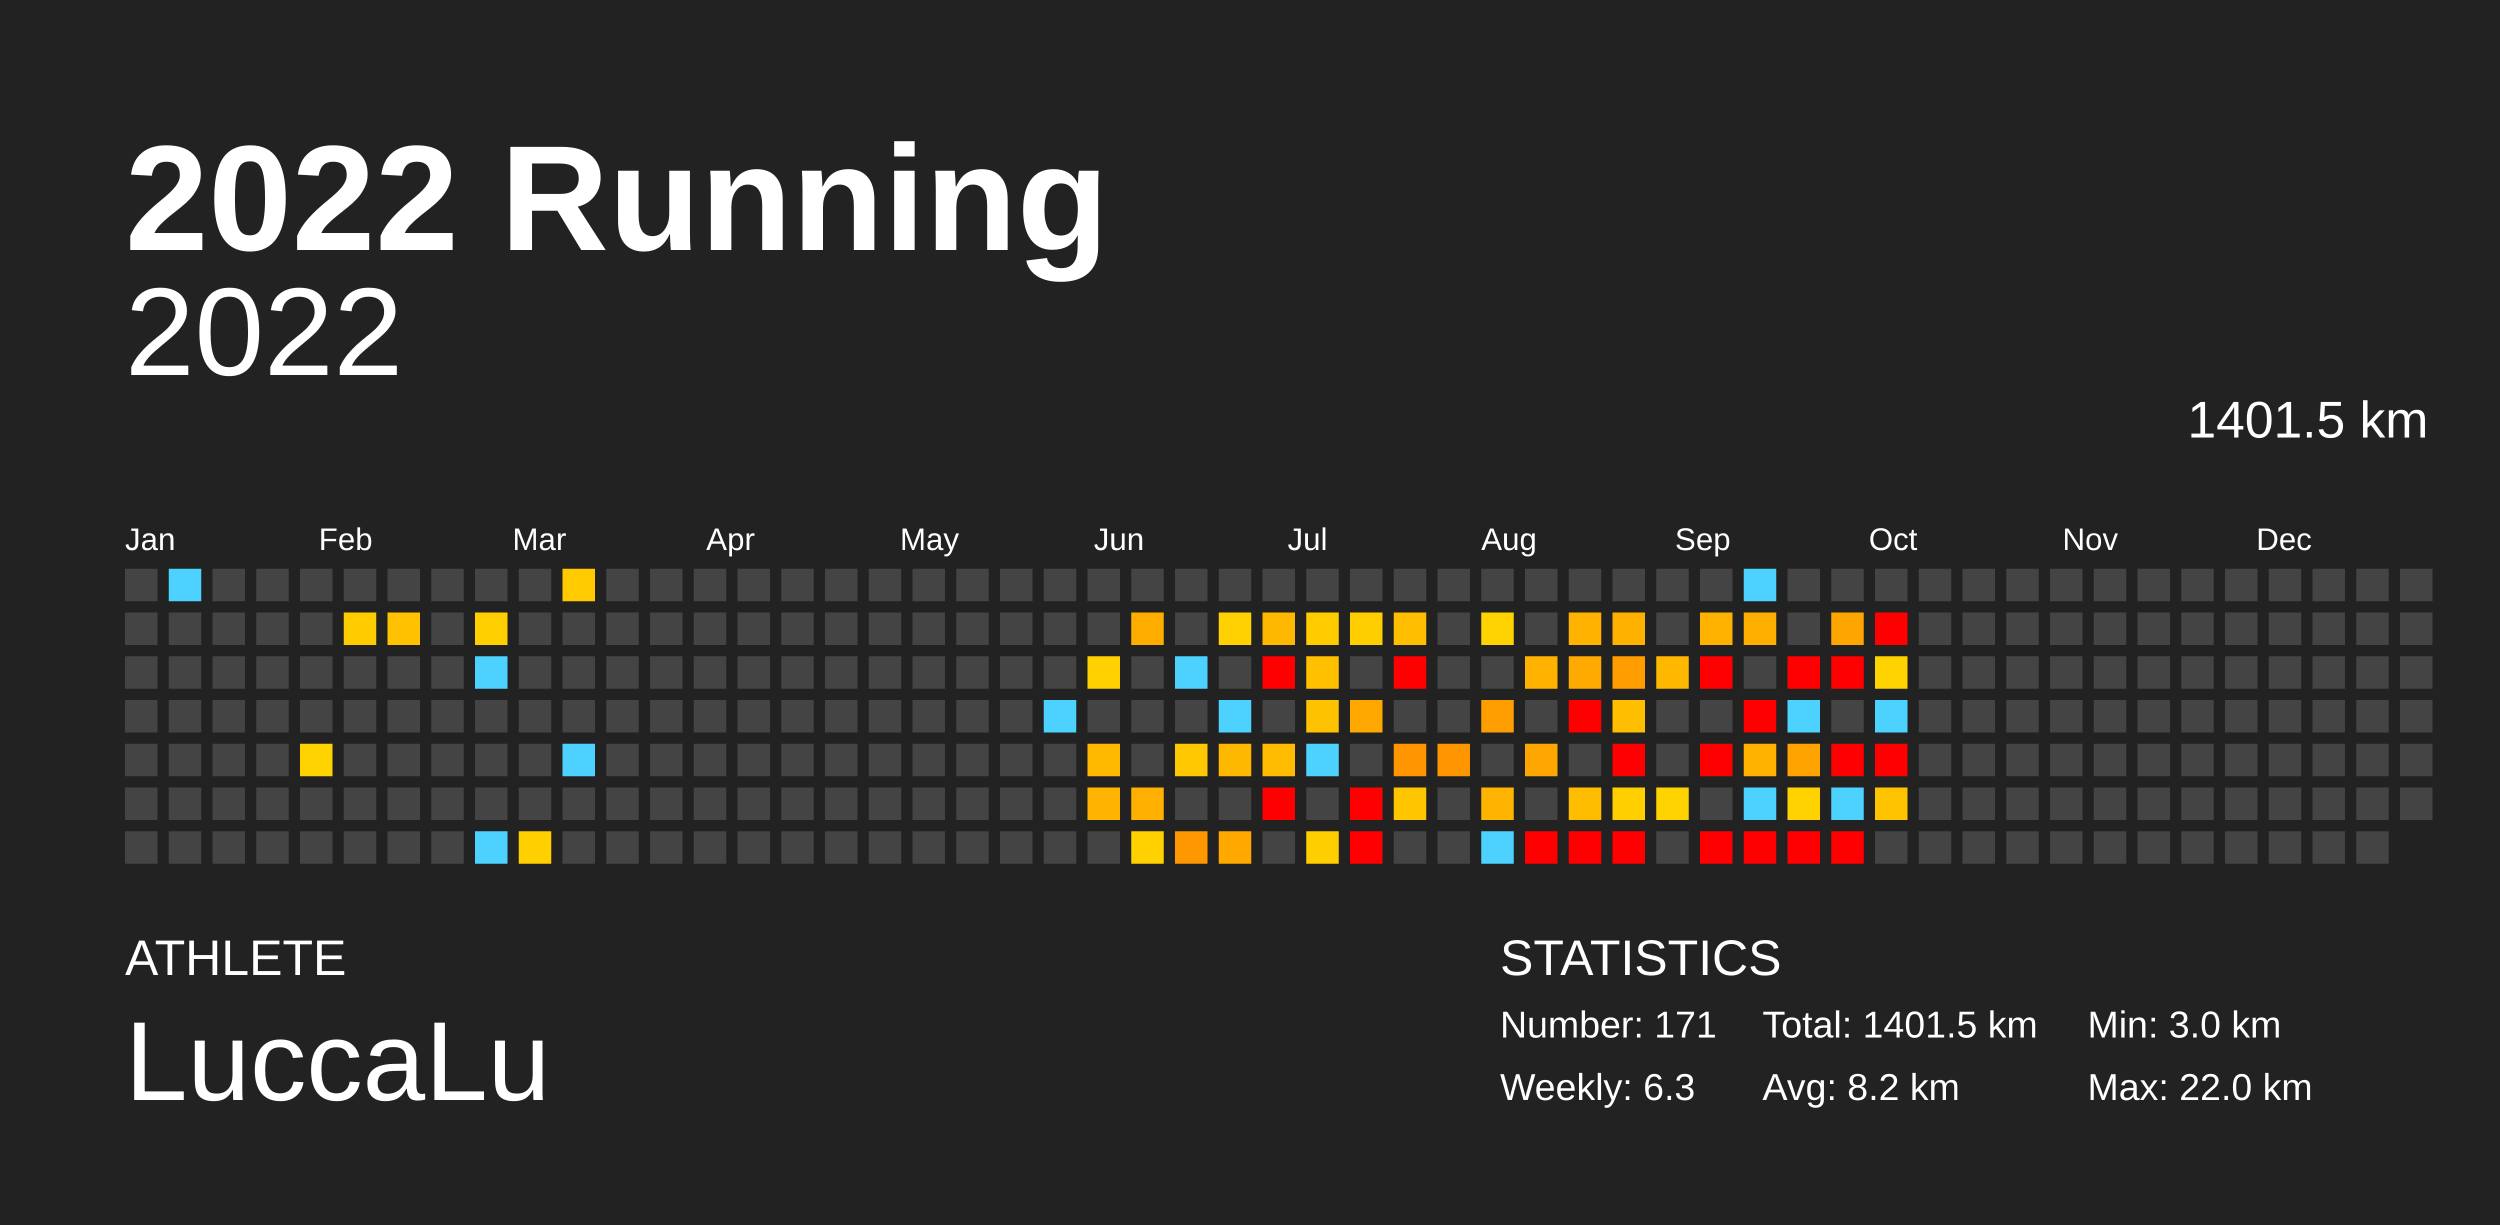
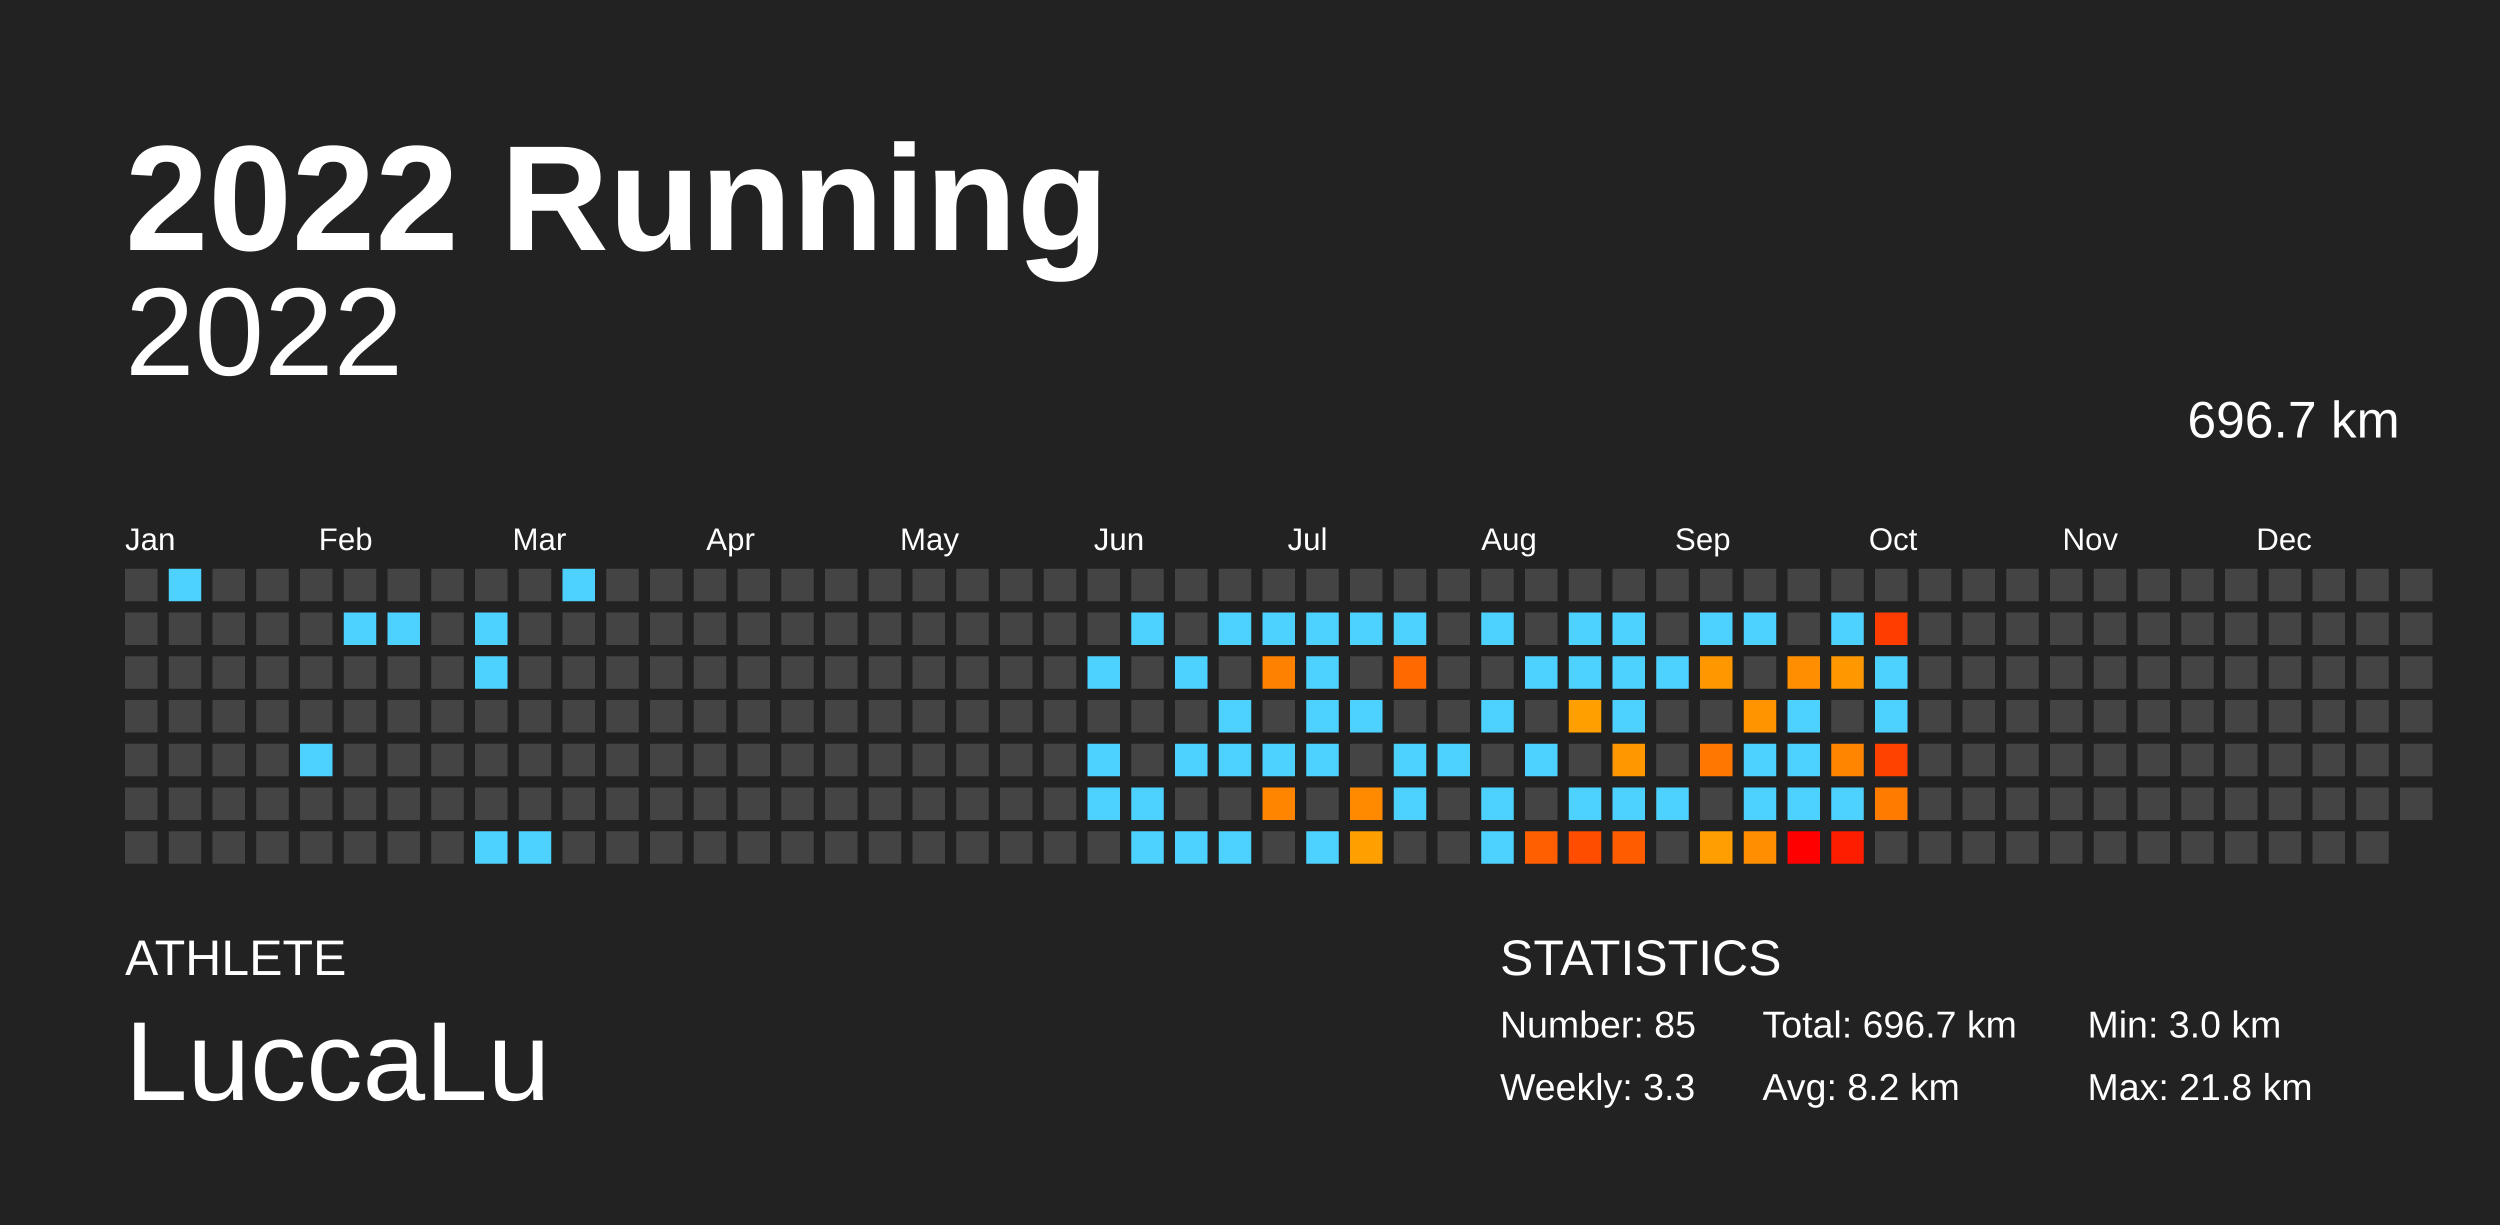
<svg xmlns="http://www.w3.org/2000/svg" baseProfile="full" height="98mm" version="1.1" viewBox="0,0,200,98" width="200mm">
  <defs />
  <rect fill="#222222" height="98" width="200" x="0" y="0" />
  <text fill="#FFFFFF" style="font-size:12px; font-family:Arial; font-weight:bold;" x="10" y="20">2022 Running</text>
  <text fill="#FFFFFF" style="font-size:4px; font-family:Arial" x="10" y="78">ATHLETE</text>
  <text fill="#FFFFFF" style="font-size:9px; font-family:Arial" x="10" y="88">LuccaLu</text>
  <text fill="#FFFFFF" style="font-size:4px; font-family:Arial" x="120" y="78">STATISTICS</text>
-   <text fill="#FFFFFF" style="font-size:3px; font-family:Arial" x="120" y="83">Number: 171</text>
-   <text fill="#FFFFFF" style="font-size:3px; font-family:Arial" x="120" y="88">Weekly: 6.3</text>
-   <text fill="#FFFFFF" style="font-size:3px; font-family:Arial" x="141" y="83">Total: 1401.5 km</text>
+   <text fill="#FFFFFF" style="font-size:3px; font-family:Arial" x="120" y="83">Number: 85</text>
+   <text fill="#FFFFFF" style="font-size:3px; font-family:Arial" x="120" y="88">Weekly: 3.3</text>
+   <text fill="#FFFFFF" style="font-size:3px; font-family:Arial" x="141" y="83">Total: 696.7 km</text>
  <text fill="#FFFFFF" style="font-size:3px; font-family:Arial" x="141" y="88">Avg: 8.2 km</text>
  <text fill="#FFFFFF" style="font-size:3px; font-family:Arial" x="167" y="83">Min: 3.0 km</text>
-   <text fill="#FFFFFF" style="font-size:3px; font-family:Arial" x="167" y="88">Max: 22.0 km</text>
+   <text fill="#FFFFFF" style="font-size:3px; font-family:Arial" x="167" y="88">Max: 21.8 km</text>
  <text alignment-baseline="hanging" fill="#FFFFFF" style="font-size:10.0px; font-family:Arial;" x="10" y="30">2022</text>
-   <text alignment-baseline="hanging" fill="#FFFFFF" style="font-size:4.125px; font-family:Arial;" x="175" y="35">1401.5 km</text>
+   <text alignment-baseline="hanging" fill="#FFFFFF" style="font-size:4.125px; font-family:Arial;" x="175" y="35">696.7 km</text>
  <text fill="#FFFFFF" style="font-size:2.5px; font-family:Arial" x="10.0" y="44">Jan</text>
  <text fill="#FFFFFF" style="font-size:2.5px; font-family:Arial" x="25.5" y="44">Feb</text>
  <text fill="#FFFFFF" style="font-size:2.5px; font-family:Arial" x="41.0" y="44">Mar</text>
  <text fill="#FFFFFF" style="font-size:2.5px; font-family:Arial" x="56.5" y="44">Apr</text>
  <text fill="#FFFFFF" style="font-size:2.5px; font-family:Arial" x="72.0" y="44">May</text>
  <text fill="#FFFFFF" style="font-size:2.5px; font-family:Arial" x="87.5" y="44">Jun</text>
  <text fill="#FFFFFF" style="font-size:2.5px; font-family:Arial" x="103.0" y="44">Jul</text>
  <text fill="#FFFFFF" style="font-size:2.5px; font-family:Arial" x="118.5" y="44">Aug</text>
  <text fill="#FFFFFF" style="font-size:2.5px; font-family:Arial" x="134.0" y="44">Sep</text>
  <text fill="#FFFFFF" style="font-size:2.5px; font-family:Arial" x="149.5" y="44">Oct</text>
  <text fill="#FFFFFF" style="font-size:2.5px; font-family:Arial" x="165.0" y="44">Nov</text>
  <text fill="#FFFFFF" style="font-size:2.5px; font-family:Arial" x="180.5" y="44">Dec</text>
  <rect fill="#444444" height="2.6" width="2.6" x="10.0" y="45.5" />
  <rect fill="#444444" height="2.6" width="2.6" x="10.0" y="49.0" />
  <rect fill="#444444" height="2.6" width="2.6" x="10.0" y="52.5" />
  <rect fill="#444444" height="2.6" width="2.6" x="10.0" y="56.0" />
  <rect fill="#444444" height="2.6" width="2.6" x="10.0" y="59.5" />
  <rect fill="#444444" height="2.6" width="2.6" x="10.0" y="63.0" />
  <rect fill="#444444" height="2.6" width="2.6" x="10.0" y="66.5" />
  <rect fill="#4dd2ff" height="2.6" width="2.6" x="13.5" y="45.5" />
  <rect fill="#444444" height="2.6" width="2.6" x="13.5" y="49.0" />
  <rect fill="#444444" height="2.6" width="2.6" x="13.5" y="52.5" />
  <rect fill="#444444" height="2.6" width="2.6" x="13.5" y="56.0" />
  <rect fill="#444444" height="2.6" width="2.6" x="13.5" y="59.5" />
  <rect fill="#444444" height="2.6" width="2.6" x="13.5" y="63.0" />
  <rect fill="#444444" height="2.6" width="2.6" x="13.5" y="66.5" />
  <rect fill="#444444" height="2.6" width="2.6" x="17.0" y="45.5" />
  <rect fill="#444444" height="2.6" width="2.6" x="17.0" y="49.0" />
  <rect fill="#444444" height="2.6" width="2.6" x="17.0" y="52.5" />
  <rect fill="#444444" height="2.6" width="2.6" x="17.0" y="56.0" />
  <rect fill="#444444" height="2.6" width="2.6" x="17.0" y="59.5" />
  <rect fill="#444444" height="2.6" width="2.6" x="17.0" y="63.0" />
  <rect fill="#444444" height="2.6" width="2.6" x="17.0" y="66.5" />
  <rect fill="#444444" height="2.6" width="2.6" x="20.5" y="45.5" />
  <rect fill="#444444" height="2.6" width="2.6" x="20.5" y="49.0" />
  <rect fill="#444444" height="2.6" width="2.6" x="20.5" y="52.5" />
  <rect fill="#444444" height="2.6" width="2.6" x="20.5" y="56.0" />
  <rect fill="#444444" height="2.6" width="2.6" x="20.5" y="59.5" />
  <rect fill="#444444" height="2.6" width="2.6" x="20.5" y="63.0" />
  <rect fill="#444444" height="2.6" width="2.6" x="20.5" y="66.5" />
  <rect fill="#444444" height="2.6" width="2.6" x="24.0" y="45.5" />
  <rect fill="#444444" height="2.6" width="2.6" x="24.0" y="49.0" />
  <rect fill="#444444" height="2.6" width="2.6" x="24.0" y="52.5" />
  <rect fill="#444444" height="2.6" width="2.6" x="24.0" y="56.0" />
-   <rect fill="#ffd300" height="2.6" width="2.6" x="24.0" y="59.5" />
+   <rect fill="#4dd2ff" height="2.6" width="2.6" x="24.0" y="59.5" />
  <rect fill="#444444" height="2.6" width="2.6" x="24.0" y="63.0" />
  <rect fill="#444444" height="2.6" width="2.6" x="24.0" y="66.5" />
  <rect fill="#444444" height="2.6" width="2.6" x="27.5" y="45.5" />
-   <rect fill="#ffcc00" height="2.6" width="2.6" x="27.5" y="49.0" />
+   <rect fill="#4dd2ff" height="2.6" width="2.6" x="27.5" y="49.0" />
  <rect fill="#444444" height="2.6" width="2.6" x="27.5" y="52.5" />
  <rect fill="#444444" height="2.6" width="2.6" x="27.5" y="56.0" />
  <rect fill="#444444" height="2.6" width="2.6" x="27.5" y="59.5" />
  <rect fill="#444444" height="2.6" width="2.6" x="27.5" y="63.0" />
  <rect fill="#444444" height="2.6" width="2.6" x="27.5" y="66.5" />
  <rect fill="#444444" height="2.6" width="2.6" x="31.0" y="45.5" />
-   <rect fill="#ffc100" height="2.6" width="2.6" x="31.0" y="49.0" />
+   <rect fill="#4dd2ff" height="2.6" width="2.6" x="31.0" y="49.0" />
  <rect fill="#444444" height="2.6" width="2.6" x="31.0" y="52.5" />
  <rect fill="#444444" height="2.6" width="2.6" x="31.0" y="56.0" />
  <rect fill="#444444" height="2.6" width="2.6" x="31.0" y="59.5" />
  <rect fill="#444444" height="2.6" width="2.6" x="31.0" y="63.0" />
  <rect fill="#444444" height="2.6" width="2.6" x="31.0" y="66.5" />
  <rect fill="#444444" height="2.6" width="2.6" x="34.5" y="45.5" />
  <rect fill="#444444" height="2.6" width="2.6" x="34.5" y="49.0" />
  <rect fill="#444444" height="2.6" width="2.6" x="34.5" y="52.5" />
  <rect fill="#444444" height="2.6" width="2.6" x="34.5" y="56.0" />
  <rect fill="#444444" height="2.6" width="2.6" x="34.5" y="59.5" />
  <rect fill="#444444" height="2.6" width="2.6" x="34.5" y="63.0" />
  <rect fill="#444444" height="2.6" width="2.6" x="34.5" y="66.5" />
  <rect fill="#444444" height="2.6" width="2.6" x="38.0" y="45.5" />
-   <rect fill="#ffcf00" height="2.6" width="2.6" x="38.0" y="49.0" />
+   <rect fill="#4dd2ff" height="2.6" width="2.6" x="38.0" y="49.0" />
  <rect fill="#4dd2ff" height="2.6" width="2.6" x="38.0" y="52.5" />
  <rect fill="#444444" height="2.6" width="2.6" x="38.0" y="56.0" />
  <rect fill="#444444" height="2.6" width="2.6" x="38.0" y="59.5" />
  <rect fill="#444444" height="2.6" width="2.6" x="38.0" y="63.0" />
  <rect fill="#4dd2ff" height="2.6" width="2.6" x="38.0" y="66.5" />
  <rect fill="#444444" height="2.6" width="2.6" x="41.5" y="45.5" />
  <rect fill="#444444" height="2.6" width="2.6" x="41.5" y="49.0" />
  <rect fill="#444444" height="2.6" width="2.6" x="41.5" y="52.5" />
  <rect fill="#444444" height="2.6" width="2.6" x="41.5" y="56.0" />
  <rect fill="#444444" height="2.6" width="2.6" x="41.5" y="59.5" />
  <rect fill="#444444" height="2.6" width="2.6" x="41.5" y="63.0" />
-   <rect fill="#ffcf00" height="2.6" width="2.6" x="41.5" y="66.5" />
-   <rect fill="#ffcb00" height="2.6" width="2.6" x="45.0" y="45.5" />
+   <rect fill="#4dd2ff" height="2.6" width="2.6" x="41.5" y="66.5" />
+   <rect fill="#4dd2ff" height="2.6" width="2.6" x="45.0" y="45.5" />
  <rect fill="#444444" height="2.6" width="2.6" x="45.0" y="49.0" />
  <rect fill="#444444" height="2.6" width="2.6" x="45.0" y="52.5" />
  <rect fill="#444444" height="2.6" width="2.6" x="45.0" y="56.0" />
-   <rect fill="#4dd2ff" height="2.6" width="2.6" x="45.0" y="59.5" />
+   <rect fill="#444444" height="2.6" width="2.6" x="45.0" y="59.5" />
  <rect fill="#444444" height="2.6" width="2.6" x="45.0" y="63.0" />
  <rect fill="#444444" height="2.6" width="2.6" x="45.0" y="66.5" />
  <rect fill="#444444" height="2.6" width="2.6" x="48.5" y="45.5" />
  <rect fill="#444444" height="2.6" width="2.6" x="48.5" y="49.0" />
  <rect fill="#444444" height="2.6" width="2.6" x="48.5" y="52.5" />
  <rect fill="#444444" height="2.6" width="2.6" x="48.5" y="56.0" />
  <rect fill="#444444" height="2.6" width="2.6" x="48.5" y="59.5" />
  <rect fill="#444444" height="2.6" width="2.6" x="48.5" y="63.0" />
  <rect fill="#444444" height="2.6" width="2.6" x="48.5" y="66.5" />
  <rect fill="#444444" height="2.6" width="2.6" x="52.0" y="45.5" />
  <rect fill="#444444" height="2.6" width="2.6" x="52.0" y="49.0" />
  <rect fill="#444444" height="2.6" width="2.6" x="52.0" y="52.5" />
  <rect fill="#444444" height="2.6" width="2.6" x="52.0" y="56.0" />
  <rect fill="#444444" height="2.6" width="2.6" x="52.0" y="59.5" />
  <rect fill="#444444" height="2.6" width="2.6" x="52.0" y="63.0" />
  <rect fill="#444444" height="2.6" width="2.6" x="52.0" y="66.5" />
  <rect fill="#444444" height="2.6" width="2.6" x="55.5" y="45.5" />
  <rect fill="#444444" height="2.6" width="2.6" x="55.5" y="49.0" />
  <rect fill="#444444" height="2.6" width="2.6" x="55.5" y="52.5" />
  <rect fill="#444444" height="2.6" width="2.6" x="55.5" y="56.0" />
  <rect fill="#444444" height="2.6" width="2.6" x="55.5" y="59.5" />
  <rect fill="#444444" height="2.6" width="2.6" x="55.5" y="63.0" />
  <rect fill="#444444" height="2.6" width="2.6" x="55.5" y="66.5" />
  <rect fill="#444444" height="2.6" width="2.6" x="59.0" y="45.5" />
  <rect fill="#444444" height="2.6" width="2.6" x="59.0" y="49.0" />
  <rect fill="#444444" height="2.6" width="2.6" x="59.0" y="52.5" />
  <rect fill="#444444" height="2.6" width="2.6" x="59.0" y="56.0" />
  <rect fill="#444444" height="2.6" width="2.6" x="59.0" y="59.5" />
  <rect fill="#444444" height="2.6" width="2.6" x="59.0" y="63.0" />
  <rect fill="#444444" height="2.6" width="2.6" x="59.0" y="66.5" />
  <rect fill="#444444" height="2.6" width="2.6" x="62.5" y="45.5" />
  <rect fill="#444444" height="2.6" width="2.6" x="62.5" y="49.0" />
  <rect fill="#444444" height="2.6" width="2.6" x="62.5" y="52.5" />
  <rect fill="#444444" height="2.6" width="2.6" x="62.5" y="56.0" />
  <rect fill="#444444" height="2.6" width="2.6" x="62.5" y="59.5" />
  <rect fill="#444444" height="2.6" width="2.6" x="62.5" y="63.0" />
  <rect fill="#444444" height="2.6" width="2.6" x="62.5" y="66.5" />
  <rect fill="#444444" height="2.6" width="2.6" x="66.0" y="45.5" />
  <rect fill="#444444" height="2.6" width="2.6" x="66.0" y="49.0" />
  <rect fill="#444444" height="2.6" width="2.6" x="66.0" y="52.5" />
  <rect fill="#444444" height="2.6" width="2.6" x="66.0" y="56.0" />
  <rect fill="#444444" height="2.6" width="2.6" x="66.0" y="59.5" />
  <rect fill="#444444" height="2.6" width="2.6" x="66.0" y="63.0" />
  <rect fill="#444444" height="2.6" width="2.6" x="66.0" y="66.5" />
  <rect fill="#444444" height="2.6" width="2.6" x="69.5" y="45.5" />
  <rect fill="#444444" height="2.6" width="2.6" x="69.5" y="49.0" />
  <rect fill="#444444" height="2.6" width="2.6" x="69.5" y="52.5" />
  <rect fill="#444444" height="2.6" width="2.6" x="69.5" y="56.0" />
  <rect fill="#444444" height="2.6" width="2.6" x="69.5" y="59.5" />
  <rect fill="#444444" height="2.6" width="2.6" x="69.5" y="63.0" />
  <rect fill="#444444" height="2.6" width="2.6" x="69.5" y="66.5" />
  <rect fill="#444444" height="2.6" width="2.6" x="73.0" y="45.5" />
  <rect fill="#444444" height="2.6" width="2.6" x="73.0" y="49.0" />
  <rect fill="#444444" height="2.6" width="2.6" x="73.0" y="52.5" />
  <rect fill="#444444" height="2.6" width="2.6" x="73.0" y="56.0" />
  <rect fill="#444444" height="2.6" width="2.6" x="73.0" y="59.5" />
  <rect fill="#444444" height="2.6" width="2.6" x="73.0" y="63.0" />
  <rect fill="#444444" height="2.6" width="2.6" x="73.0" y="66.5" />
  <rect fill="#444444" height="2.6" width="2.6" x="76.5" y="45.5" />
  <rect fill="#444444" height="2.6" width="2.6" x="76.5" y="49.0" />
  <rect fill="#444444" height="2.6" width="2.6" x="76.5" y="52.5" />
  <rect fill="#444444" height="2.6" width="2.6" x="76.5" y="56.0" />
  <rect fill="#444444" height="2.6" width="2.6" x="76.5" y="59.5" />
  <rect fill="#444444" height="2.6" width="2.6" x="76.5" y="63.0" />
  <rect fill="#444444" height="2.6" width="2.6" x="76.5" y="66.5" />
  <rect fill="#444444" height="2.6" width="2.6" x="80.0" y="45.5" />
  <rect fill="#444444" height="2.6" width="2.6" x="80.0" y="49.0" />
  <rect fill="#444444" height="2.6" width="2.6" x="80.0" y="52.5" />
  <rect fill="#444444" height="2.6" width="2.6" x="80.0" y="56.0" />
  <rect fill="#444444" height="2.6" width="2.6" x="80.0" y="59.5" />
  <rect fill="#444444" height="2.6" width="2.6" x="80.0" y="63.0" />
  <rect fill="#444444" height="2.6" width="2.6" x="80.0" y="66.5" />
  <rect fill="#444444" height="2.6" width="2.6" x="83.5" y="45.5" />
  <rect fill="#444444" height="2.6" width="2.6" x="83.5" y="49.0" />
  <rect fill="#444444" height="2.6" width="2.6" x="83.5" y="52.5" />
-   <rect fill="#4dd2ff" height="2.6" width="2.6" x="83.5" y="56.0" />
+   <rect fill="#444444" height="2.6" width="2.6" x="83.5" y="56.0" />
  <rect fill="#444444" height="2.6" width="2.6" x="83.5" y="59.5" />
  <rect fill="#444444" height="2.6" width="2.6" x="83.5" y="63.0" />
  <rect fill="#444444" height="2.6" width="2.6" x="83.5" y="66.5" />
  <rect fill="#444444" height="2.6" width="2.6" x="87.0" y="45.5" />
  <rect fill="#444444" height="2.6" width="2.6" x="87.0" y="49.0" />
-   <rect fill="#ffd100" height="2.6" width="2.6" x="87.0" y="52.5" />
+   <rect fill="#4dd2ff" height="2.6" width="2.6" x="87.0" y="52.5" />
  <rect fill="#444444" height="2.6" width="2.6" x="87.0" y="56.0" />
-   <rect fill="#ffba00" height="2.6" width="2.6" x="87.0" y="59.5" />
-   <rect fill="#ffb500" height="2.6" width="2.6" x="87.0" y="63.0" />
+   <rect fill="#4dd2ff" height="2.6" width="2.6" x="87.0" y="59.5" />
+   <rect fill="#4dd2ff" height="2.6" width="2.6" x="87.0" y="63.0" />
  <rect fill="#444444" height="2.6" width="2.6" x="87.0" y="66.5" />
  <rect fill="#444444" height="2.6" width="2.6" x="90.5" y="45.5" />
-   <rect fill="#ffae00" height="2.6" width="2.6" x="90.5" y="49.0" />
+   <rect fill="#4dd2ff" height="2.6" width="2.6" x="90.5" y="49.0" />
  <rect fill="#444444" height="2.6" width="2.6" x="90.5" y="52.5" />
  <rect fill="#444444" height="2.6" width="2.6" x="90.5" y="56.0" />
  <rect fill="#444444" height="2.6" width="2.6" x="90.5" y="59.5" />
-   <rect fill="#ffb000" height="2.6" width="2.6" x="90.5" y="63.0" />
-   <rect fill="#ffd100" height="2.6" width="2.6" x="90.5" y="66.5" />
+   <rect fill="#4dd2ff" height="2.6" width="2.6" x="90.5" y="63.0" />
+   <rect fill="#4dd2ff" height="2.6" width="2.6" x="90.5" y="66.5" />
  <rect fill="#444444" height="2.6" width="2.6" x="94.0" y="45.5" />
  <rect fill="#444444" height="2.6" width="2.6" x="94.0" y="49.0" />
  <rect fill="#4dd2ff" height="2.6" width="2.6" x="94.0" y="52.5" />
  <rect fill="#444444" height="2.6" width="2.6" x="94.0" y="56.0" />
-   <rect fill="#ffc800" height="2.6" width="2.6" x="94.0" y="59.5" />
+   <rect fill="#4dd2ff" height="2.6" width="2.6" x="94.0" y="59.5" />
  <rect fill="#444444" height="2.6" width="2.6" x="94.0" y="63.0" />
-   <rect fill="#ff9700" height="2.6" width="2.6" x="94.0" y="66.5" />
+   <rect fill="#4dd2ff" height="2.6" width="2.6" x="94.0" y="66.5" />
  <rect fill="#444444" height="2.6" width="2.6" x="97.5" y="45.5" />
-   <rect fill="#ffd100" height="2.6" width="2.6" x="97.5" y="49.0" />
+   <rect fill="#4dd2ff" height="2.6" width="2.6" x="97.5" y="49.0" />
  <rect fill="#444444" height="2.6" width="2.6" x="97.5" y="52.5" />
  <rect fill="#4dd2ff" height="2.6" width="2.6" x="97.5" y="56.0" />
-   <rect fill="#ffb800" height="2.6" width="2.6" x="97.5" y="59.5" />
+   <rect fill="#4dd2ff" height="2.6" width="2.6" x="97.5" y="59.5" />
  <rect fill="#444444" height="2.6" width="2.6" x="97.5" y="63.0" />
-   <rect fill="#ffa800" height="2.6" width="2.6" x="97.5" y="66.5" />
+   <rect fill="#4dd2ff" height="2.6" width="2.6" x="97.5" y="66.5" />
  <rect fill="#444444" height="2.6" width="2.6" x="101.0" y="45.5" />
-   <rect fill="#ffb800" height="2.6" width="2.6" x="101.0" y="49.0" />
-   <rect fill="red" height="2.6" width="2.6" x="101.0" y="52.5" />
+   <rect fill="#4dd2ff" height="2.6" width="2.6" x="101.0" y="49.0" />
+   <rect fill="#ff8100" height="2.6" width="2.6" x="101.0" y="52.5" />
  <rect fill="#444444" height="2.6" width="2.6" x="101.0" y="56.0" />
-   <rect fill="#ffbc00" height="2.6" width="2.6" x="101.0" y="59.5" />
-   <rect fill="red" height="2.6" width="2.6" x="101.0" y="63.0" />
+   <rect fill="#4dd2ff" height="2.6" width="2.6" x="101.0" y="59.5" />
+   <rect fill="#ff8400" height="2.6" width="2.6" x="101.0" y="63.0" />
  <rect fill="#444444" height="2.6" width="2.6" x="101.0" y="66.5" />
  <rect fill="#444444" height="2.6" width="2.6" x="104.5" y="45.5" />
-   <rect fill="#ffcc00" height="2.6" width="2.6" x="104.5" y="49.0" />
-   <rect fill="#ffc000" height="2.6" width="2.6" x="104.5" y="52.5" />
-   <rect fill="#ffc200" height="2.6" width="2.6" x="104.5" y="56.0" />
+   <rect fill="#4dd2ff" height="2.6" width="2.6" x="104.5" y="49.0" />
+   <rect fill="#4dd2ff" height="2.6" width="2.6" x="104.5" y="52.5" />
+   <rect fill="#4dd2ff" height="2.6" width="2.6" x="104.5" y="56.0" />
  <rect fill="#4dd2ff" height="2.6" width="2.6" x="104.5" y="59.5" />
  <rect fill="#444444" height="2.6" width="2.6" x="104.5" y="63.0" />
-   <rect fill="#ffce00" height="2.6" width="2.6" x="104.5" y="66.5" />
+   <rect fill="#4dd2ff" height="2.6" width="2.6" x="104.5" y="66.5" />
  <rect fill="#444444" height="2.6" width="2.6" x="108.0" y="45.5" />
-   <rect fill="#ffce00" height="2.6" width="2.6" x="108.0" y="49.0" />
+   <rect fill="#4dd2ff" height="2.6" width="2.6" x="108.0" y="49.0" />
  <rect fill="#444444" height="2.6" width="2.6" x="108.0" y="52.5" />
-   <rect fill="#ffa900" height="2.6" width="2.6" x="108.0" y="56.0" />
+   <rect fill="#4dd2ff" height="2.6" width="2.6" x="108.0" y="56.0" />
  <rect fill="#444444" height="2.6" width="2.6" x="108.0" y="59.5" />
-   <rect fill="red" height="2.6" width="2.6" x="108.0" y="63.0" />
-   <rect fill="red" height="2.6" width="2.6" x="108.0" y="66.5" />
+   <rect fill="#ff8a00" height="2.6" width="2.6" x="108.0" y="63.0" />
+   <rect fill="#ff9f00" height="2.6" width="2.6" x="108.0" y="66.5" />
  <rect fill="#444444" height="2.6" width="2.6" x="111.5" y="45.5" />
-   <rect fill="#ffbe00" height="2.6" width="2.6" x="111.5" y="49.0" />
-   <rect fill="red" height="2.6" width="2.6" x="111.5" y="52.5" />
+   <rect fill="#4dd2ff" height="2.6" width="2.6" x="111.5" y="49.0" />
+   <rect fill="#ff6900" height="2.6" width="2.6" x="111.5" y="52.5" />
  <rect fill="#444444" height="2.6" width="2.6" x="111.5" y="56.0" />
-   <rect fill="#ff9600" height="2.6" width="2.6" x="111.5" y="59.5" />
-   <rect fill="#ffc600" height="2.6" width="2.6" x="111.5" y="63.0" />
+   <rect fill="#4dd2ff" height="2.6" width="2.6" x="111.5" y="59.5" />
+   <rect fill="#4dd2ff" height="2.6" width="2.6" x="111.5" y="63.0" />
  <rect fill="#444444" height="2.6" width="2.6" x="111.5" y="66.5" />
  <rect fill="#444444" height="2.6" width="2.6" x="115.0" y="45.5" />
  <rect fill="#444444" height="2.6" width="2.6" x="115.0" y="49.0" />
  <rect fill="#444444" height="2.6" width="2.6" x="115.0" y="52.5" />
  <rect fill="#444444" height="2.6" width="2.6" x="115.0" y="56.0" />
-   <rect fill="#ff9600" height="2.6" width="2.6" x="115.0" y="59.5" />
+   <rect fill="#4dd2ff" height="2.6" width="2.6" x="115.0" y="59.5" />
  <rect fill="#444444" height="2.6" width="2.6" x="115.0" y="63.0" />
  <rect fill="#444444" height="2.6" width="2.6" x="115.0" y="66.5" />
  <rect fill="#444444" height="2.6" width="2.6" x="118.5" y="45.5" />
-   <rect fill="#ffd300" height="2.6" width="2.6" x="118.5" y="49.0" />
+   <rect fill="#4dd2ff" height="2.6" width="2.6" x="118.5" y="49.0" />
  <rect fill="#444444" height="2.6" width="2.6" x="118.5" y="52.5" />
-   <rect fill="#ff9e00" height="2.6" width="2.6" x="118.5" y="56.0" />
+   <rect fill="#4dd2ff" height="2.6" width="2.6" x="118.5" y="56.0" />
  <rect fill="#444444" height="2.6" width="2.6" x="118.5" y="59.5" />
-   <rect fill="#ffb400" height="2.6" width="2.6" x="118.5" y="63.0" />
+   <rect fill="#4dd2ff" height="2.6" width="2.6" x="118.5" y="63.0" />
  <rect fill="#4dd2ff" height="2.6" width="2.6" x="118.5" y="66.5" />
  <rect fill="#444444" height="2.6" width="2.6" x="122.0" y="45.5" />
  <rect fill="#444444" height="2.6" width="2.6" x="122.0" y="49.0" />
-   <rect fill="#ffb300" height="2.6" width="2.6" x="122.0" y="52.5" />
+   <rect fill="#4dd2ff" height="2.6" width="2.6" x="122.0" y="52.5" />
  <rect fill="#444444" height="2.6" width="2.6" x="122.0" y="56.0" />
-   <rect fill="#ffa700" height="2.6" width="2.6" x="122.0" y="59.5" />
+   <rect fill="#4dd2ff" height="2.6" width="2.6" x="122.0" y="59.5" />
  <rect fill="#444444" height="2.6" width="2.6" x="122.0" y="63.0" />
-   <rect fill="red" height="2.6" width="2.6" x="122.0" y="66.5" />
+   <rect fill="#ff5f00" height="2.6" width="2.6" x="122.0" y="66.5" />
  <rect fill="#444444" height="2.6" width="2.6" x="125.5" y="45.5" />
-   <rect fill="#ffb200" height="2.6" width="2.6" x="125.5" y="49.0" />
-   <rect fill="#ffaa00" height="2.6" width="2.6" x="125.5" y="52.5" />
-   <rect fill="red" height="2.6" width="2.6" x="125.5" y="56.0" />
+   <rect fill="#4dd2ff" height="2.6" width="2.6" x="125.5" y="49.0" />
+   <rect fill="#4dd2ff" height="2.6" width="2.6" x="125.5" y="52.5" />
+   <rect fill="#ff9f00" height="2.6" width="2.6" x="125.5" y="56.0" />
  <rect fill="#444444" height="2.6" width="2.6" x="125.5" y="59.5" />
-   <rect fill="#ffbd00" height="2.6" width="2.6" x="125.5" y="63.0" />
-   <rect fill="red" height="2.6" width="2.6" x="125.5" y="66.5" />
+   <rect fill="#4dd2ff" height="2.6" width="2.6" x="125.5" y="63.0" />
+   <rect fill="#ff4d00" height="2.6" width="2.6" x="125.5" y="66.5" />
  <rect fill="#444444" height="2.6" width="2.6" x="129.0" y="45.5" />
-   <rect fill="#ffb100" height="2.6" width="2.6" x="129.0" y="49.0" />
-   <rect fill="#ff9d00" height="2.6" width="2.6" x="129.0" y="52.5" />
-   <rect fill="#ffbe00" height="2.6" width="2.6" x="129.0" y="56.0" />
-   <rect fill="red" height="2.6" width="2.6" x="129.0" y="59.5" />
-   <rect fill="#ffcf00" height="2.6" width="2.6" x="129.0" y="63.0" />
-   <rect fill="red" height="2.6" width="2.6" x="129.0" y="66.5" />
+   <rect fill="#4dd2ff" height="2.6" width="2.6" x="129.0" y="49.0" />
+   <rect fill="#4dd2ff" height="2.6" width="2.6" x="129.0" y="52.5" />
+   <rect fill="#4dd2ff" height="2.6" width="2.6" x="129.0" y="56.0" />
+   <rect fill="#ff9800" height="2.6" width="2.6" x="129.0" y="59.5" />
+   <rect fill="#4dd2ff" height="2.6" width="2.6" x="129.0" y="63.0" />
+   <rect fill="#ff5c00" height="2.6" width="2.6" x="129.0" y="66.5" />
  <rect fill="#444444" height="2.6" width="2.6" x="132.5" y="45.5" />
  <rect fill="#444444" height="2.6" width="2.6" x="132.5" y="49.0" />
-   <rect fill="#ffb700" height="2.6" width="2.6" x="132.5" y="52.5" />
+   <rect fill="#4dd2ff" height="2.6" width="2.6" x="132.5" y="52.5" />
  <rect fill="#444444" height="2.6" width="2.6" x="132.5" y="56.0" />
  <rect fill="#444444" height="2.6" width="2.6" x="132.5" y="59.5" />
-   <rect fill="#ffd300" height="2.6" width="2.6" x="132.5" y="63.0" />
+   <rect fill="#4dd2ff" height="2.6" width="2.6" x="132.5" y="63.0" />
  <rect fill="#444444" height="2.6" width="2.6" x="132.5" y="66.5" />
  <rect fill="#444444" height="2.6" width="2.6" x="136.0" y="45.5" />
-   <rect fill="#ffb300" height="2.6" width="2.6" x="136.0" y="49.0" />
-   <rect fill="red" height="2.6" width="2.6" x="136.0" y="52.5" />
+   <rect fill="#4dd2ff" height="2.6" width="2.6" x="136.0" y="49.0" />
+   <rect fill="#ff9700" height="2.6" width="2.6" x="136.0" y="52.5" />
  <rect fill="#444444" height="2.6" width="2.6" x="136.0" y="56.0" />
-   <rect fill="red" height="2.6" width="2.6" x="136.0" y="59.5" />
+   <rect fill="#ff7700" height="2.6" width="2.6" x="136.0" y="59.5" />
  <rect fill="#444444" height="2.6" width="2.6" x="136.0" y="63.0" />
-   <rect fill="red" height="2.6" width="2.6" x="136.0" y="66.5" />
-   <rect fill="#4dd2ff" height="2.6" width="2.6" x="139.5" y="45.5" />
-   <rect fill="#ffaf00" height="2.6" width="2.6" x="139.5" y="49.0" />
+   <rect fill="#ff9e00" height="2.6" width="2.6" x="136.0" y="66.5" />
+   <rect fill="#444444" height="2.6" width="2.6" x="139.5" y="45.5" />
+   <rect fill="#4dd2ff" height="2.6" width="2.6" x="139.5" y="49.0" />
  <rect fill="#444444" height="2.6" width="2.6" x="139.5" y="52.5" />
-   <rect fill="red" height="2.6" width="2.6" x="139.5" y="56.0" />
-   <rect fill="#ffb300" height="2.6" width="2.6" x="139.5" y="59.5" />
+   <rect fill="#ff9400" height="2.6" width="2.6" x="139.5" y="56.0" />
+   <rect fill="#4dd2ff" height="2.6" width="2.6" x="139.5" y="59.5" />
  <rect fill="#4dd2ff" height="2.6" width="2.6" x="139.5" y="63.0" />
-   <rect fill="red" height="2.6" width="2.6" x="139.5" y="66.5" />
+   <rect fill="#ff8e00" height="2.6" width="2.6" x="139.5" y="66.5" />
  <rect fill="#444444" height="2.6" width="2.6" x="143.0" y="45.5" />
  <rect fill="#444444" height="2.6" width="2.6" x="143.0" y="49.0" />
-   <rect fill="red" height="2.6" width="2.6" x="143.0" y="52.5" />
+   <rect fill="#ff8f00" height="2.6" width="2.6" x="143.0" y="52.5" />
  <rect fill="#4dd2ff" height="2.6" width="2.6" x="143.0" y="56.0" />
-   <rect fill="#ffa300" height="2.6" width="2.6" x="143.0" y="59.5" />
-   <rect fill="#ffd200" height="2.6" width="2.6" x="143.0" y="63.0" />
+   <rect fill="#4dd2ff" height="2.6" width="2.6" x="143.0" y="59.5" />
+   <rect fill="#4dd2ff" height="2.6" width="2.6" x="143.0" y="63.0" />
  <rect fill="red" height="2.6" width="2.6" x="143.0" y="66.5" />
  <rect fill="#444444" height="2.6" width="2.6" x="146.5" y="45.5" />
-   <rect fill="#ffa500" height="2.6" width="2.6" x="146.5" y="49.0" />
-   <rect fill="red" height="2.6" width="2.6" x="146.5" y="52.5" />
+   <rect fill="#4dd2ff" height="2.6" width="2.6" x="146.5" y="49.0" />
+   <rect fill="#ff9800" height="2.6" width="2.6" x="146.5" y="52.5" />
  <rect fill="#444444" height="2.6" width="2.6" x="146.5" y="56.0" />
-   <rect fill="red" height="2.6" width="2.6" x="146.5" y="59.5" />
+   <rect fill="#ff8400" height="2.6" width="2.6" x="146.5" y="59.5" />
  <rect fill="#4dd2ff" height="2.6" width="2.6" x="146.5" y="63.0" />
-   <rect fill="red" height="2.6" width="2.6" x="146.5" y="66.5" />
+   <rect fill="#ff1d00" height="2.6" width="2.6" x="146.5" y="66.5" />
  <rect fill="#444444" height="2.6" width="2.6" x="150.0" y="45.5" />
-   <rect fill="red" height="2.6" width="2.6" x="150.0" y="49.0" />
-   <rect fill="#ffd300" height="2.6" width="2.6" x="150.0" y="52.5" />
+   <rect fill="#ff3d00" height="2.6" width="2.6" x="150.0" y="49.0" />
+   <rect fill="#4dd2ff" height="2.6" width="2.6" x="150.0" y="52.5" />
  <rect fill="#4dd2ff" height="2.6" width="2.6" x="150.0" y="56.0" />
-   <rect fill="red" height="2.6" width="2.6" x="150.0" y="59.5" />
-   <rect fill="#ffc300" height="2.6" width="2.6" x="150.0" y="63.0" />
+   <rect fill="#ff4200" height="2.6" width="2.6" x="150.0" y="59.5" />
+   <rect fill="#ff7c00" height="2.6" width="2.6" x="150.0" y="63.0" />
  <rect fill="#444444" height="2.6" width="2.6" x="150.0" y="66.5" />
  <rect fill="#444444" height="2.6" width="2.6" x="153.5" y="45.5" />
  <rect fill="#444444" height="2.6" width="2.6" x="153.5" y="49.0" />
  <rect fill="#444444" height="2.6" width="2.6" x="153.5" y="52.5" />
  <rect fill="#444444" height="2.6" width="2.6" x="153.5" y="56.0" />
  <rect fill="#444444" height="2.6" width="2.6" x="153.5" y="59.5" />
  <rect fill="#444444" height="2.6" width="2.6" x="153.5" y="63.0" />
  <rect fill="#444444" height="2.6" width="2.6" x="153.5" y="66.5" />
  <rect fill="#444444" height="2.6" width="2.6" x="157.0" y="45.5" />
  <rect fill="#444444" height="2.6" width="2.6" x="157.0" y="49.0" />
  <rect fill="#444444" height="2.6" width="2.6" x="157.0" y="52.5" />
  <rect fill="#444444" height="2.6" width="2.6" x="157.0" y="56.0" />
  <rect fill="#444444" height="2.6" width="2.6" x="157.0" y="59.5" />
  <rect fill="#444444" height="2.6" width="2.6" x="157.0" y="63.0" />
  <rect fill="#444444" height="2.6" width="2.6" x="157.0" y="66.5" />
  <rect fill="#444444" height="2.6" width="2.6" x="160.5" y="45.5" />
  <rect fill="#444444" height="2.6" width="2.6" x="160.5" y="49.0" />
  <rect fill="#444444" height="2.6" width="2.6" x="160.5" y="52.5" />
  <rect fill="#444444" height="2.6" width="2.6" x="160.5" y="56.0" />
  <rect fill="#444444" height="2.6" width="2.6" x="160.5" y="59.5" />
  <rect fill="#444444" height="2.6" width="2.6" x="160.5" y="63.0" />
  <rect fill="#444444" height="2.6" width="2.6" x="160.5" y="66.5" />
  <rect fill="#444444" height="2.6" width="2.6" x="164.0" y="45.5" />
  <rect fill="#444444" height="2.6" width="2.6" x="164.0" y="49.0" />
  <rect fill="#444444" height="2.6" width="2.6" x="164.0" y="52.5" />
  <rect fill="#444444" height="2.6" width="2.6" x="164.0" y="56.0" />
  <rect fill="#444444" height="2.6" width="2.6" x="164.0" y="59.5" />
  <rect fill="#444444" height="2.6" width="2.6" x="164.0" y="63.0" />
  <rect fill="#444444" height="2.6" width="2.6" x="164.0" y="66.5" />
  <rect fill="#444444" height="2.6" width="2.6" x="167.5" y="45.5" />
  <rect fill="#444444" height="2.6" width="2.6" x="167.5" y="49.0" />
  <rect fill="#444444" height="2.6" width="2.6" x="167.5" y="52.5" />
  <rect fill="#444444" height="2.6" width="2.6" x="167.5" y="56.0" />
  <rect fill="#444444" height="2.6" width="2.6" x="167.5" y="59.5" />
  <rect fill="#444444" height="2.6" width="2.6" x="167.5" y="63.0" />
  <rect fill="#444444" height="2.6" width="2.6" x="167.5" y="66.5" />
  <rect fill="#444444" height="2.6" width="2.6" x="171.0" y="45.5" />
  <rect fill="#444444" height="2.6" width="2.6" x="171.0" y="49.0" />
  <rect fill="#444444" height="2.6" width="2.6" x="171.0" y="52.5" />
  <rect fill="#444444" height="2.6" width="2.6" x="171.0" y="56.0" />
  <rect fill="#444444" height="2.6" width="2.6" x="171.0" y="59.5" />
  <rect fill="#444444" height="2.6" width="2.6" x="171.0" y="63.0" />
  <rect fill="#444444" height="2.6" width="2.6" x="171.0" y="66.5" />
  <rect fill="#444444" height="2.6" width="2.6" x="174.5" y="45.5" />
  <rect fill="#444444" height="2.6" width="2.6" x="174.5" y="49.0" />
  <rect fill="#444444" height="2.6" width="2.6" x="174.5" y="52.5" />
  <rect fill="#444444" height="2.6" width="2.6" x="174.5" y="56.0" />
  <rect fill="#444444" height="2.6" width="2.6" x="174.5" y="59.5" />
  <rect fill="#444444" height="2.6" width="2.6" x="174.5" y="63.0" />
  <rect fill="#444444" height="2.6" width="2.6" x="174.5" y="66.5" />
  <rect fill="#444444" height="2.6" width="2.6" x="178.0" y="45.5" />
  <rect fill="#444444" height="2.6" width="2.6" x="178.0" y="49.0" />
  <rect fill="#444444" height="2.6" width="2.6" x="178.0" y="52.5" />
  <rect fill="#444444" height="2.6" width="2.6" x="178.0" y="56.0" />
  <rect fill="#444444" height="2.6" width="2.6" x="178.0" y="59.5" />
  <rect fill="#444444" height="2.6" width="2.6" x="178.0" y="63.0" />
  <rect fill="#444444" height="2.6" width="2.6" x="178.0" y="66.5" />
  <rect fill="#444444" height="2.6" width="2.6" x="181.5" y="45.5" />
  <rect fill="#444444" height="2.6" width="2.6" x="181.5" y="49.0" />
  <rect fill="#444444" height="2.6" width="2.6" x="181.5" y="52.5" />
  <rect fill="#444444" height="2.6" width="2.6" x="181.5" y="56.0" />
  <rect fill="#444444" height="2.6" width="2.6" x="181.5" y="59.5" />
  <rect fill="#444444" height="2.6" width="2.6" x="181.5" y="63.0" />
  <rect fill="#444444" height="2.6" width="2.6" x="181.5" y="66.5" />
  <rect fill="#444444" height="2.6" width="2.6" x="185.0" y="45.5" />
  <rect fill="#444444" height="2.6" width="2.6" x="185.0" y="49.0" />
  <rect fill="#444444" height="2.6" width="2.6" x="185.0" y="52.5" />
  <rect fill="#444444" height="2.6" width="2.6" x="185.0" y="56.0" />
  <rect fill="#444444" height="2.6" width="2.6" x="185.0" y="59.5" />
  <rect fill="#444444" height="2.6" width="2.6" x="185.0" y="63.0" />
  <rect fill="#444444" height="2.6" width="2.6" x="185.0" y="66.5" />
  <rect fill="#444444" height="2.6" width="2.6" x="188.5" y="45.5" />
  <rect fill="#444444" height="2.6" width="2.6" x="188.5" y="49.0" />
  <rect fill="#444444" height="2.6" width="2.6" x="188.5" y="52.5" />
  <rect fill="#444444" height="2.6" width="2.6" x="188.5" y="56.0" />
  <rect fill="#444444" height="2.6" width="2.6" x="188.5" y="59.5" />
  <rect fill="#444444" height="2.6" width="2.6" x="188.5" y="63.0" />
  <rect fill="#444444" height="2.6" width="2.6" x="188.5" y="66.5" />
  <rect fill="#444444" height="2.6" width="2.6" x="192.0" y="45.5" />
  <rect fill="#444444" height="2.6" width="2.6" x="192.0" y="49.0" />
  <rect fill="#444444" height="2.6" width="2.6" x="192.0" y="52.5" />
  <rect fill="#444444" height="2.6" width="2.6" x="192.0" y="56.0" />
  <rect fill="#444444" height="2.6" width="2.6" x="192.0" y="59.5" />
  <rect fill="#444444" height="2.6" width="2.6" x="192.0" y="63.0" />
</svg>
